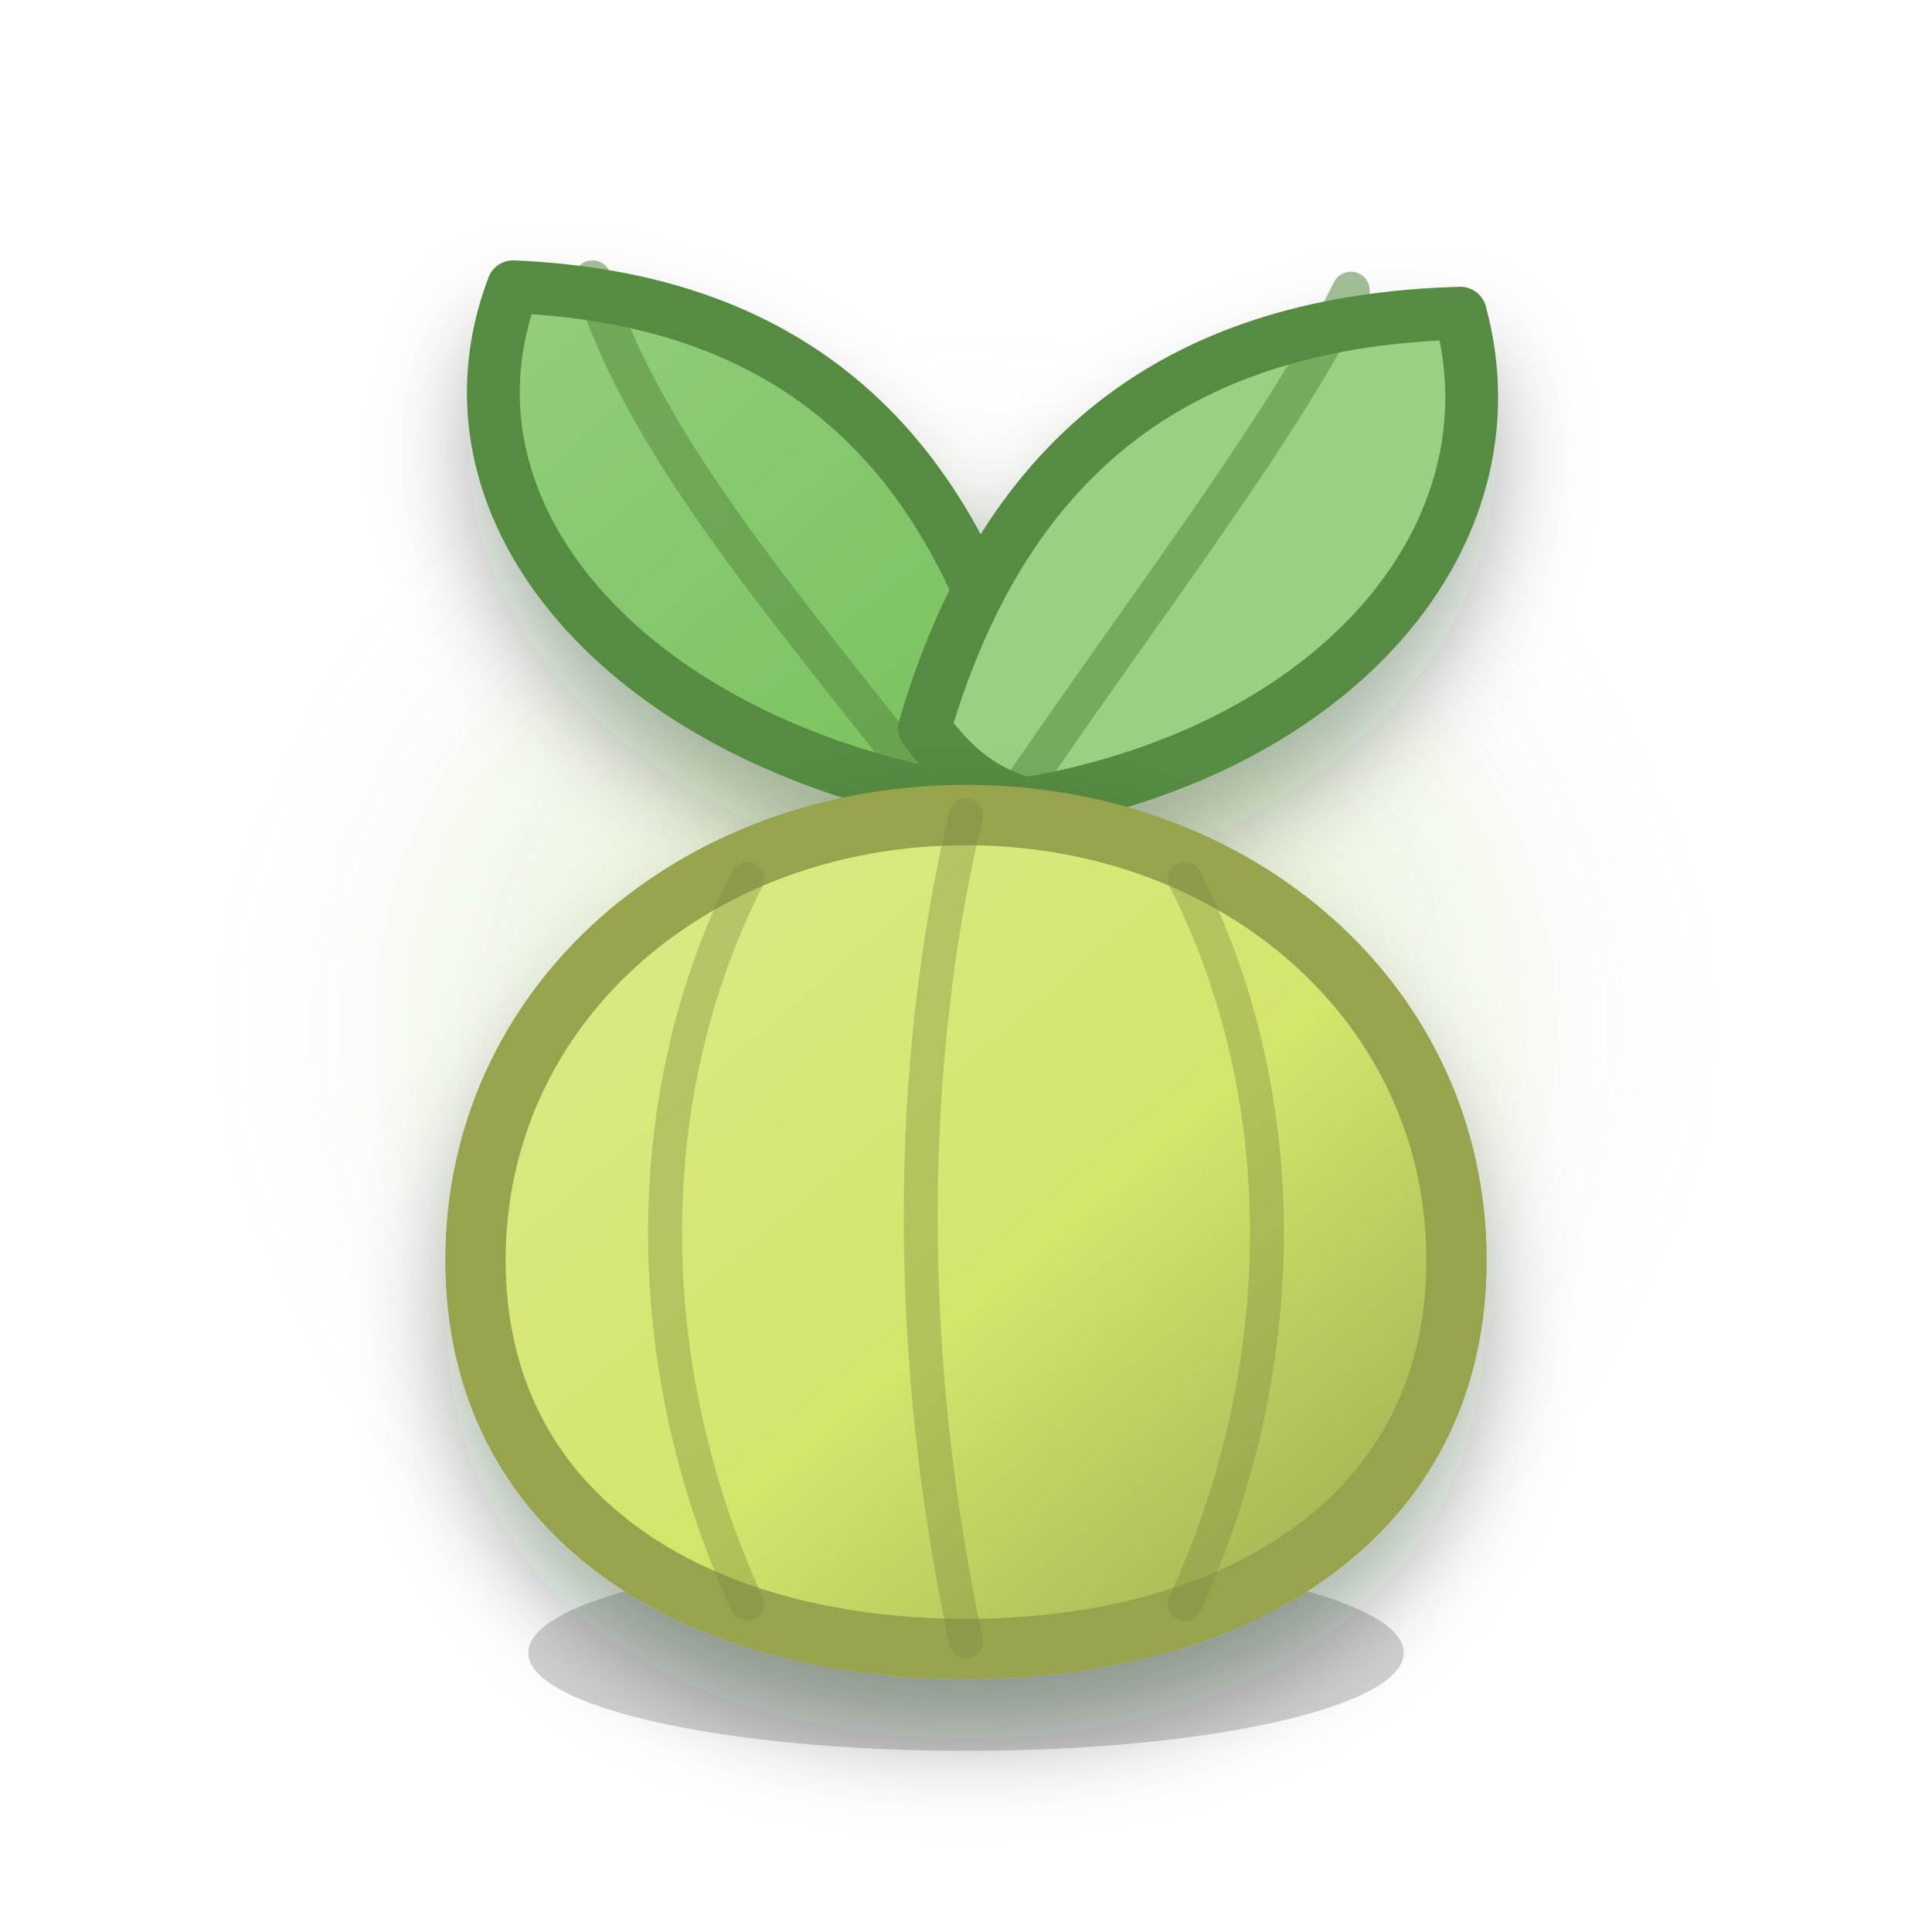
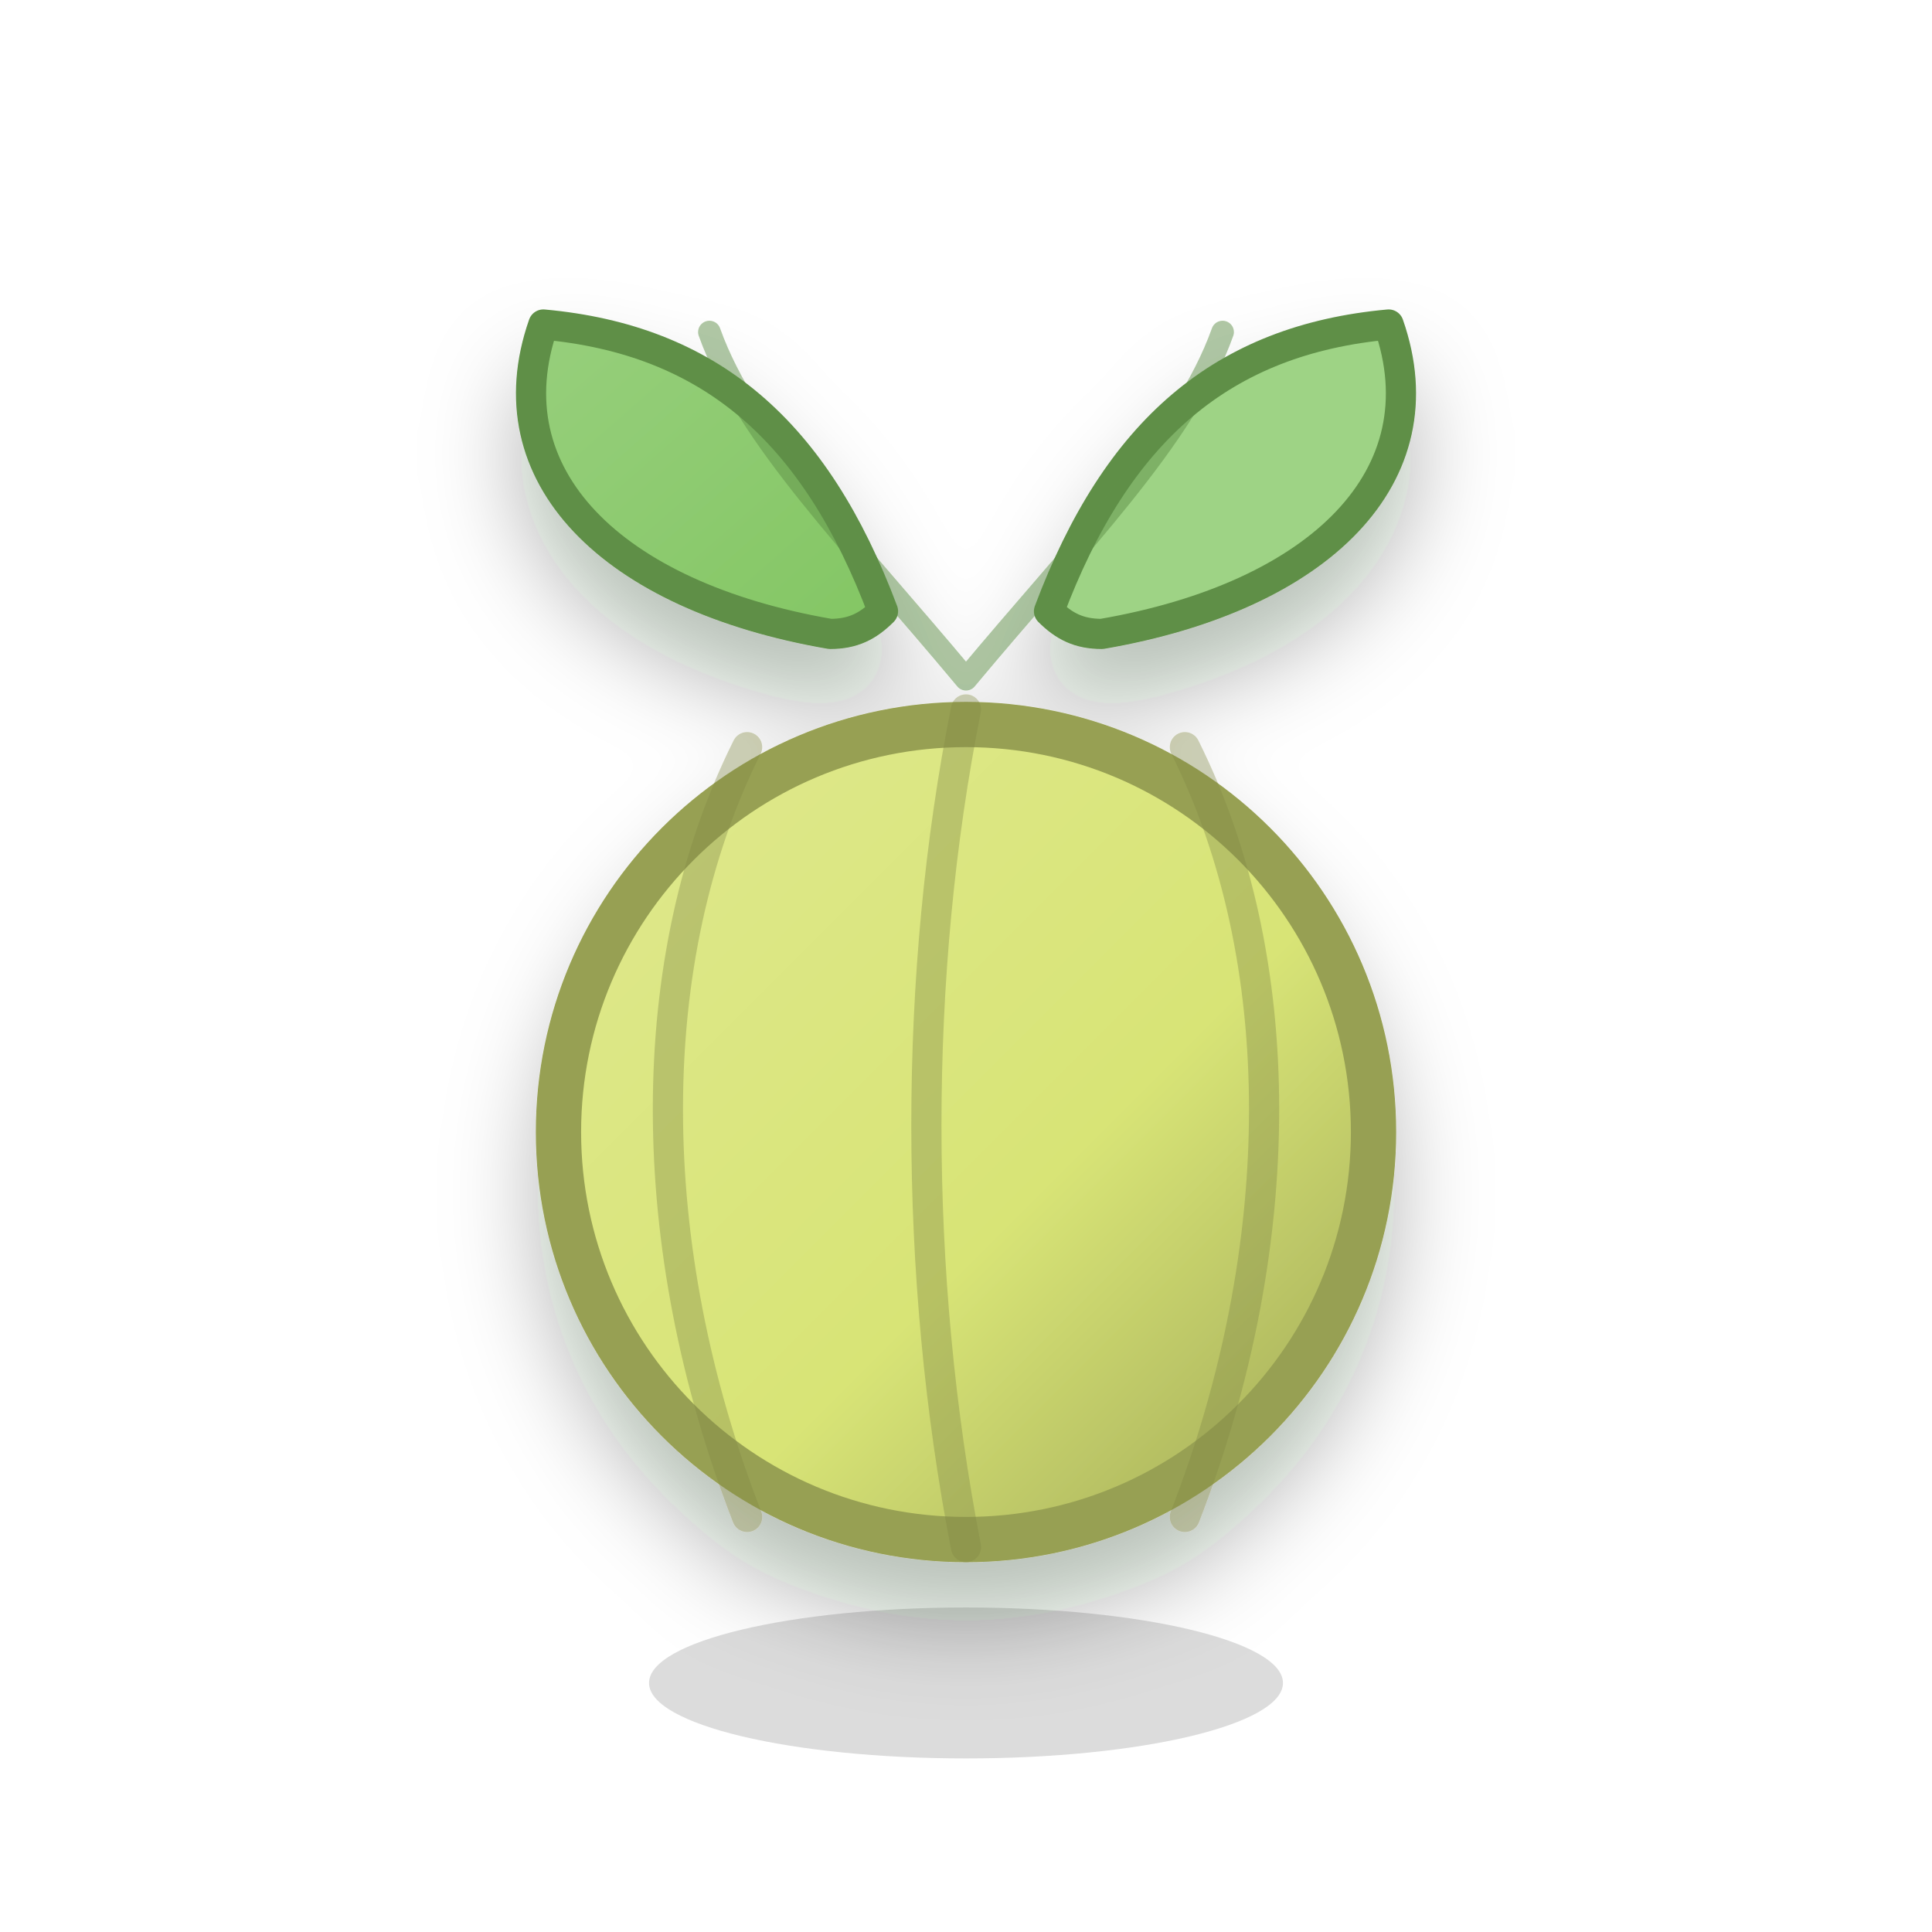
- <svg xmlns="http://www.w3.org/2000/svg" viewBox="0 0 512 512" role="img" aria-label="Melão">
+ <svg xmlns="http://www.w3.org/2000/svg" viewBox="0 0 256 256" role="img" aria-label="Melão">
  <defs>
-     <linearGradient id="melao-body" x1="0" x2="1" y1="0" y2="1">
-       <stop offset="0" stop-color="#ddea8b" />
-       <stop offset="0.55" stop-color="#d4e56b" />
-       <stop offset="1" stop-color="#98a44d" />
+     <linearGradient id="melao-body" x1="0" y1="0" x2="1" y2="1">
+       <stop offset="0" stop-color="#dfe98f" />
+       <stop offset="0.58" stop-color="#d8e476" />
+       <stop offset="1" stop-color="#9ca455" />
    </linearGradient>
-     <linearGradient id="melao-accent" x1="0" x2="0.9" y1="0" y2="1">
-       <stop offset="0" stop-color="#93ce7d" />
-       <stop offset="1" stop-color="#79c25d" />
+     <linearGradient id="melao-accent" x1="0" y1="0" x2="1" y2="1">
+       <stop offset="0" stop-color="#97cf7c" />
+       <stop offset="1" stop-color="#83c663" />
    </linearGradient>
-     <radialGradient id="melao-shine" cx="30%" cy="22%" r="70%">
-       <stop offset="0" stop-color="#ffffff" stop-opacity="0.92" />
-       <stop offset="0.42" stop-color="#ffffff" stop-opacity="0.24" />
-       <stop offset="1" stop-color="#ffffff" stop-opacity="0" />
+     <radialGradient id="melao-shine" cx="32%" cy="26%" r="58%">
+       <stop offset="0" stop-color="#fff" stop-opacity="0.9" />
+       <stop offset="0.5" stop-color="#fff" stop-opacity="0.25" />
+       <stop offset="1" stop-color="#fff" stop-opacity="0" />
    </radialGradient>
-     <radialGradient id="melao-glow" cx="50%" cy="50%" r="55%">
-       <stop offset="0" stop-color="#dbe985" stop-opacity="0.48" />
-       <stop offset="1" stop-color="#86c86d" stop-opacity="0" />
-     </radialGradient>
-     <filter id="melao-blur" x="-40%" y="-40%" width="180%" height="180%">
-       <feGaussianBlur stdDeviation="18" />
-     </filter>
-     <filter id="melao-shadow" x="-25%" y="-25%" width="160%" height="170%">
-       <feDropShadow dx="0" dy="16" stdDeviation="12" flood-color="#05150d" flood-opacity="0.32" />
+     <filter id="melao-shadow" x="-30%" y="-30%" width="160%" height="180%">
+       <feDropShadow dx="0" dy="8" stdDeviation="6" flood-color="#09120d" flood-opacity="0.28" />
    </filter>
  </defs>
-   <ellipse cx="256" cy="272" rx="168" ry="152" fill="url(#melao-glow)" filter="url(#melao-blur)" />
-   <ellipse cx="256" cy="438" rx="116" ry="26" fill="rgba(0,0,0,.18)" />
+   <ellipse cx="128" cy="223" rx="42" ry="10" fill="rgba(0,0,0,.14)" />
  <g filter="url(#melao-shadow)">
-     <path d="M245 210c-82-18-131-76-109-134 70 3 115 38 135 114-7 11-15 16-26 20Z" fill="url(#melao-accent)" stroke="#578b42" stroke-width="14" stroke-linejoin="round" />
-     <path d="M272 213c82-14 131-71 115-130-72 2-120 35-142 110 8 11 16 17 27 20Z" fill="#99d083" stroke="#578b42" stroke-width="14" stroke-linejoin="round" />
-     <path d="M256 222c-44-57-85-102-99-148M261 223c41-61 77-106 97-146" fill="none" stroke="#578b42" stroke-width="10" stroke-linecap="round" opacity=".55" />
-   </g>
-   <g filter="url(#melao-shadow)">
-     <path d="M126 334c0-68 58-118 130-118s130 50 130 118-58 103-130 103-130-35-130-103Z" fill="url(#melao-body)" stroke="#98a44d" stroke-width="16" />
-     <path d="M198 233c-29 57-29 129 0 192M256 216c-16 67-16 144 0 219M314 233c29 57 29 129 0 192" fill="none" stroke="#7f8940" stroke-width="9" opacity=".38" stroke-linecap="round" />
+     <path d="M110 84C81 79 65 63 72 43c22 2 36 14 45 38-2 2-4 3-7 3Z" fill="url(#melao-accent)" stroke="#5e8f47" stroke-width="4" stroke-linejoin="round" />
+     <path d="M146 84c29-5 45-21 38-41-22 2-36 14-45 38 2 2 4 3 7 3Z" fill="#9ed385" stroke="#5e8f47" stroke-width="4" stroke-linejoin="round" />
+     <path d="M128 90c-15-18-29-32-34-46M128 90c15-18 29-32 34-46" fill="none" stroke="#5e8f47" stroke-width="3" stroke-linecap="round" opacity=".5" />
+     <circle cx="128" cy="150" r="54" fill="url(#melao-body)" stroke="#97a053" stroke-width="6" />
+     <path d="M99 99c-14 28-14 66 0 102M128 94c-7 35-7 75 0 111M157 99c14 28 14 66 0 102" fill="none" stroke="#828947" stroke-width="4" opacity=".38" stroke-linecap="round" />
  </g>
</svg>
